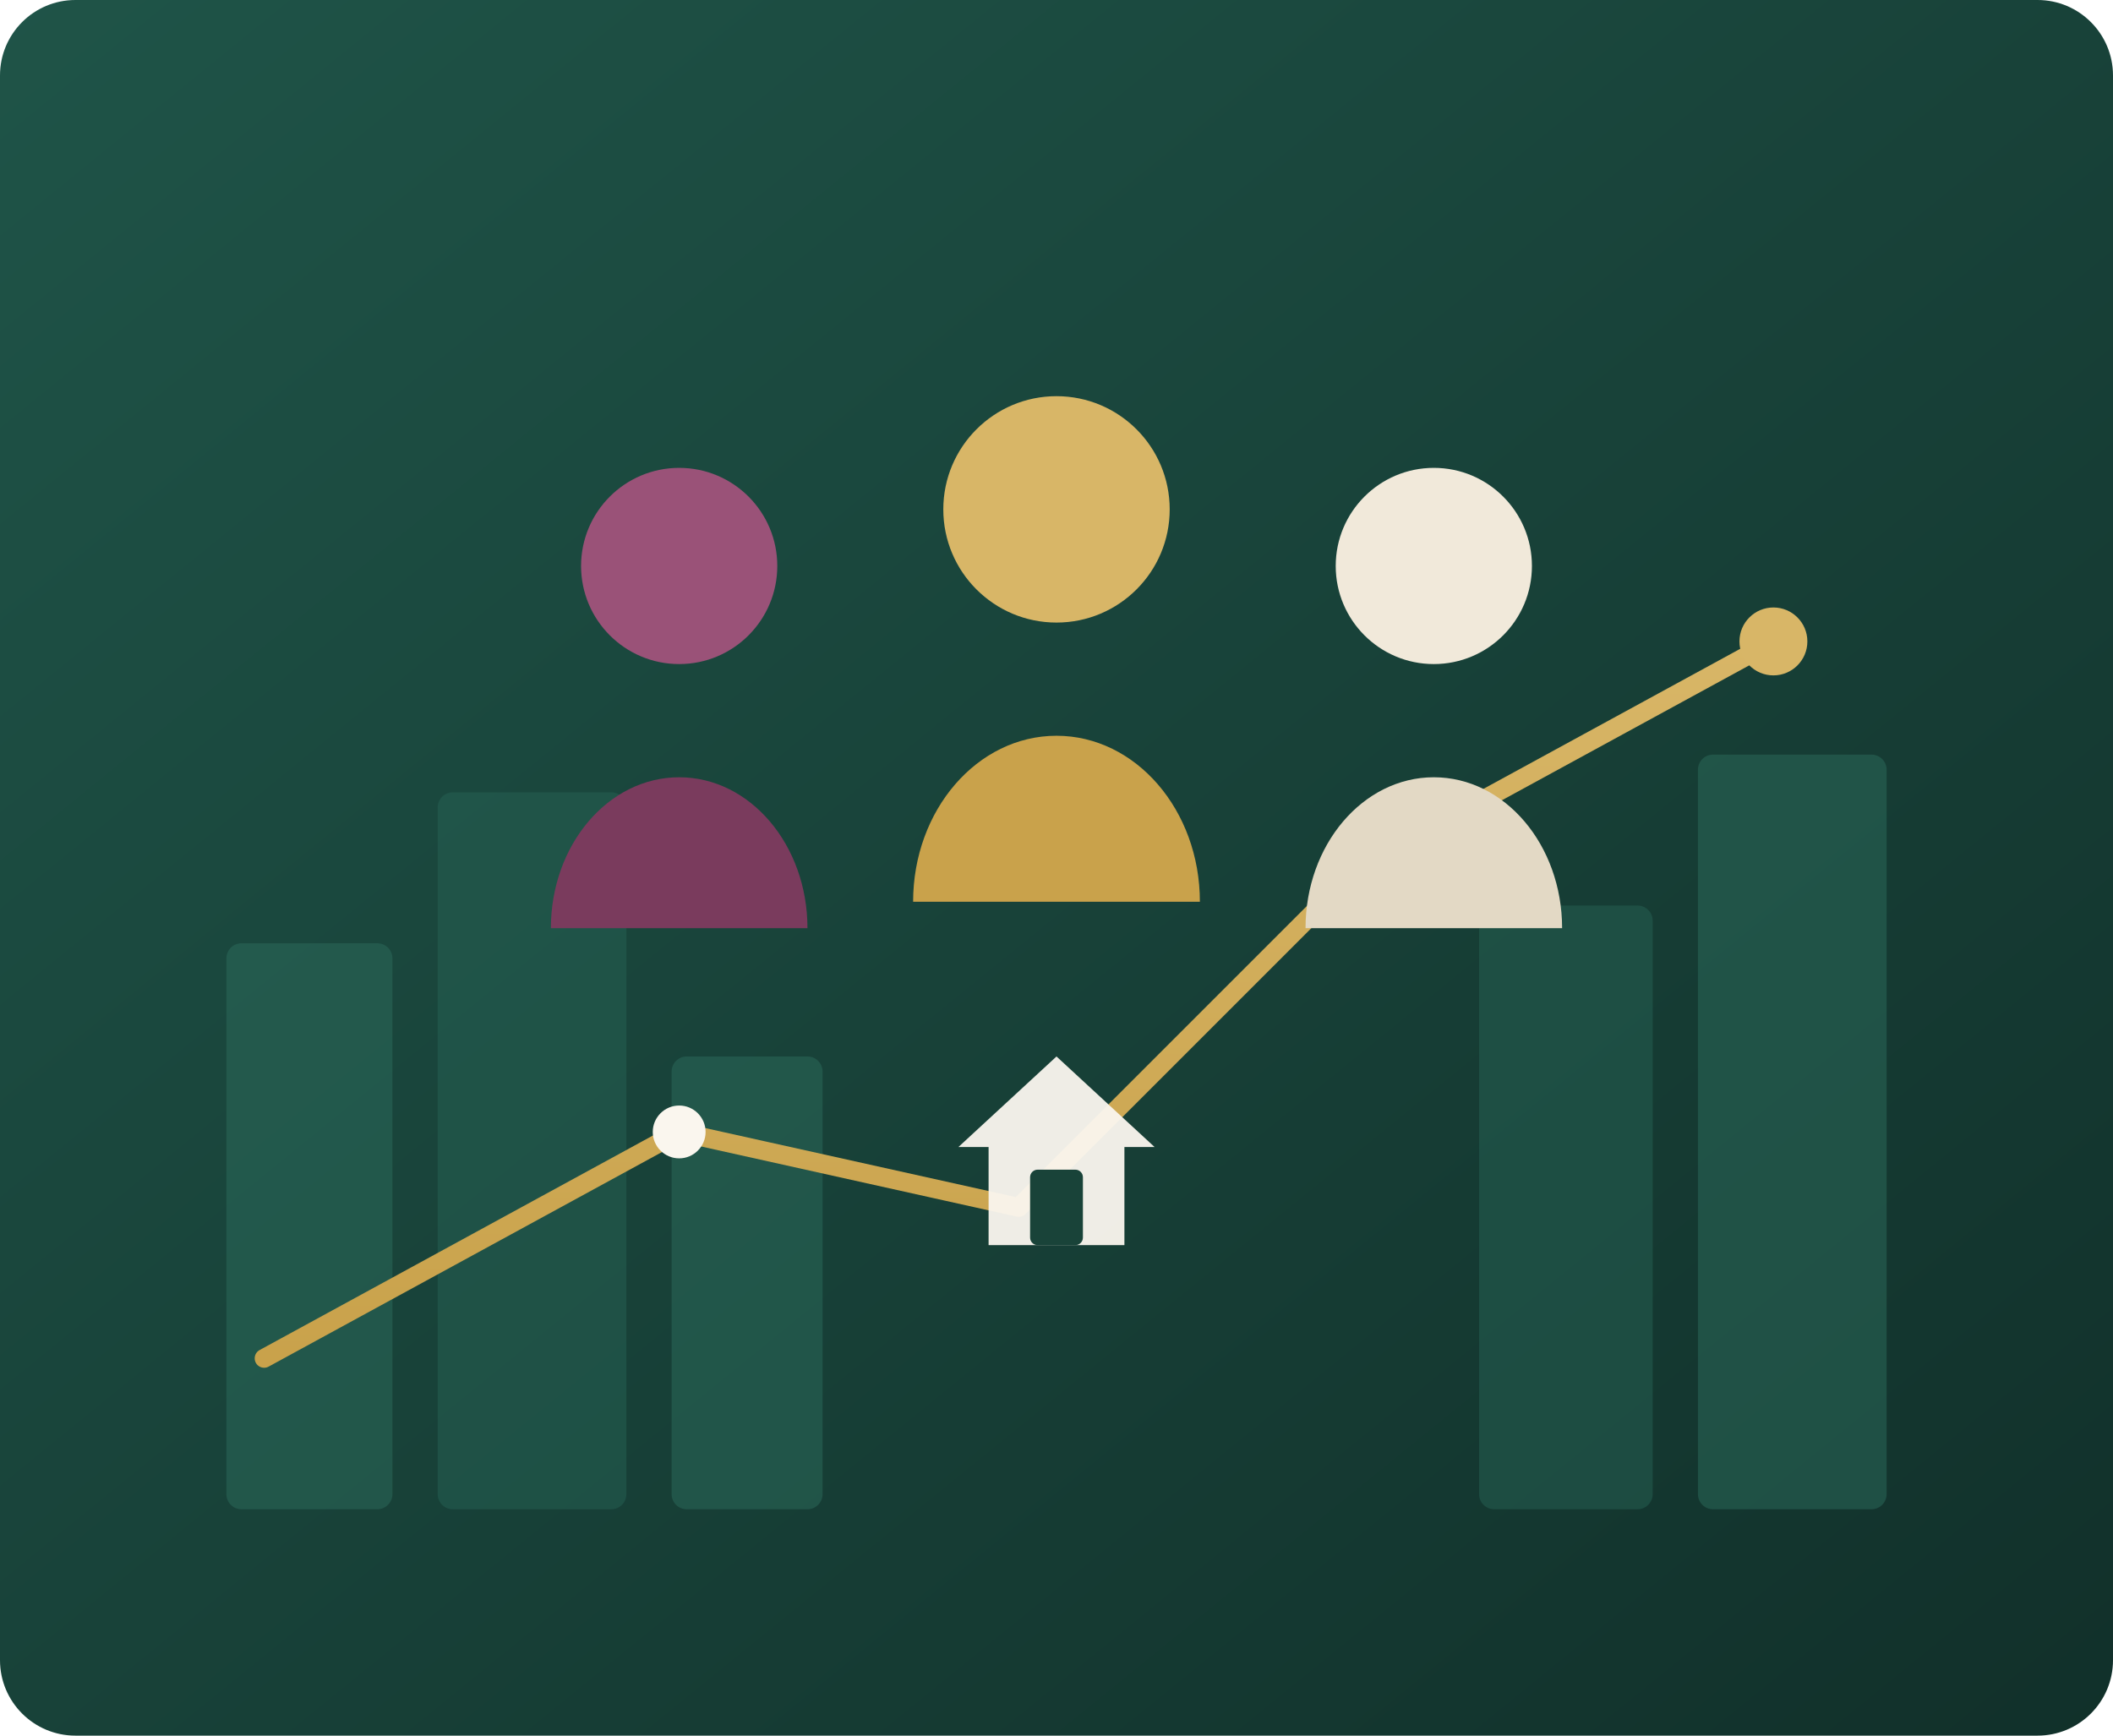
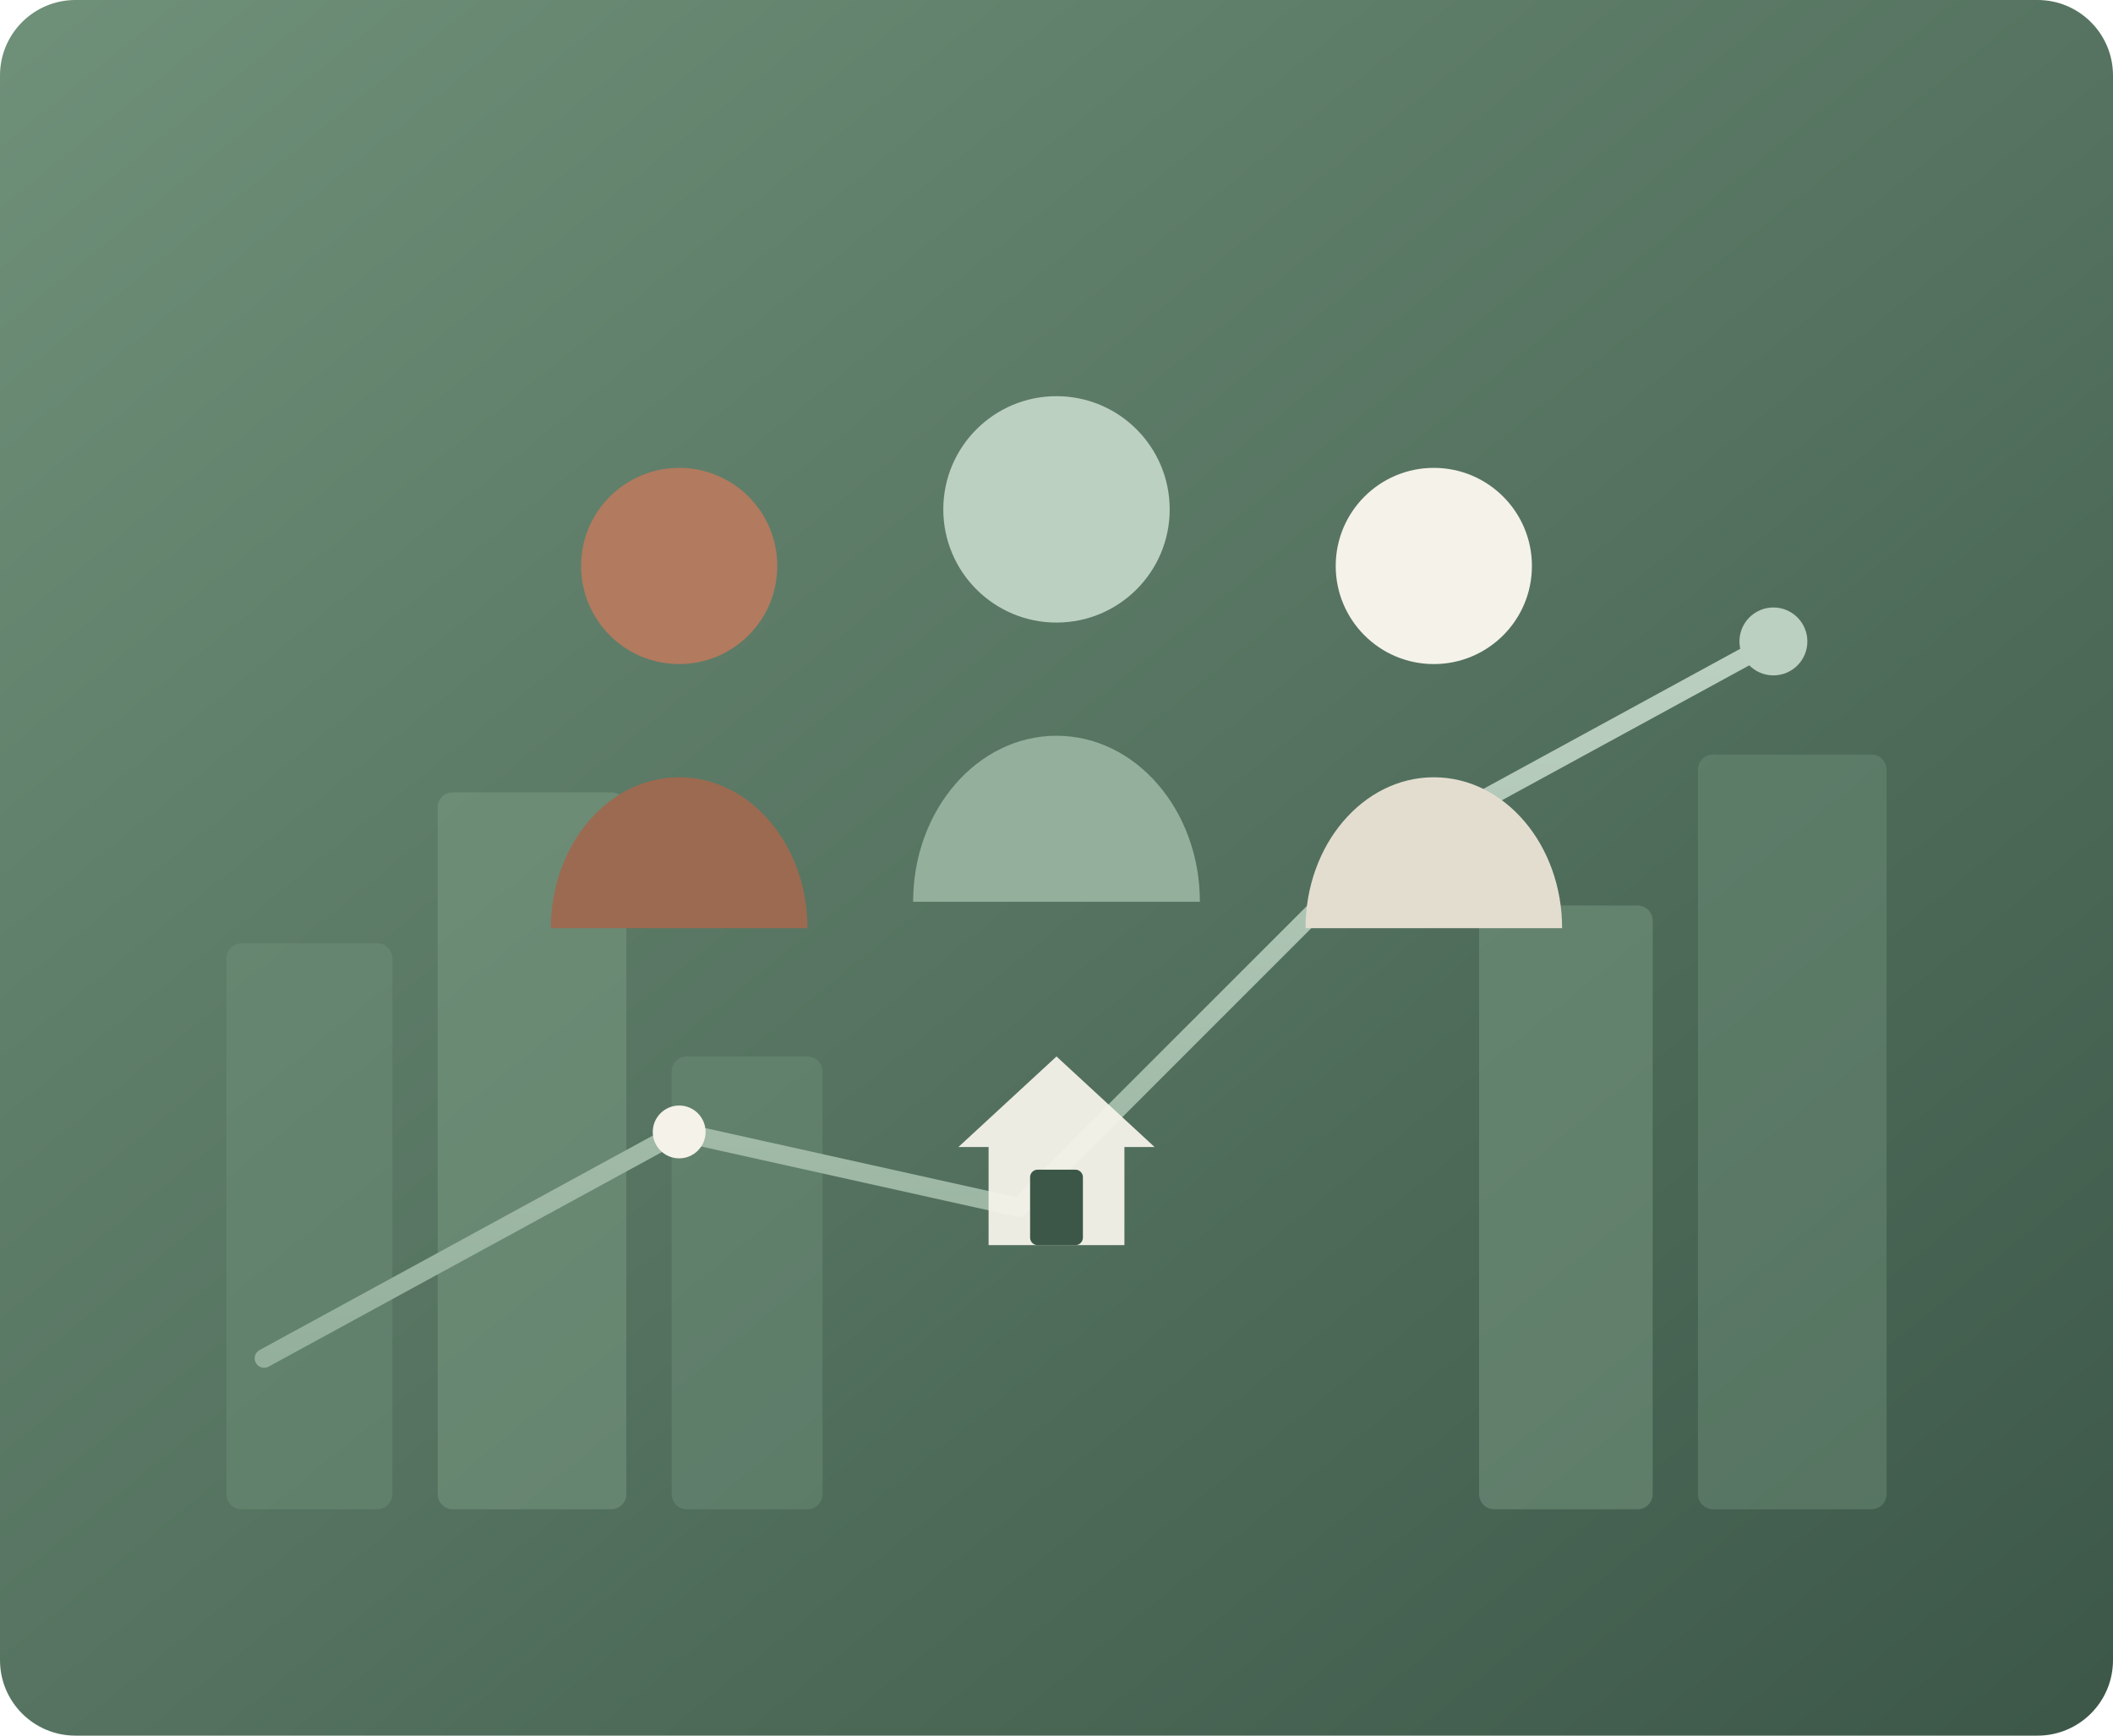
<svg xmlns="http://www.w3.org/2000/svg" viewBox="0 0 560 460" width="560" height="460" role="img" aria-label="Illustration: women collaborating around real estate growth">
  <defs>
    <linearGradient id="bg" x1="0" y1="0" x2="1" y2="1">
-       <stop offset="0" stop-color="#1f5448" />
-       <stop offset="1" stop-color="#11302a" />
+       <stop offset="0" stop-color="#6f9079" />
+       <stop offset="1" stop-color="#3c5748" />
    </linearGradient>
-     <linearGradient id="gold" x1="0" y1="0" x2="0" y2="1">
-       <stop offset="0" stop-color="#d8b667" />
-       <stop offset="1" stop-color="#c9a24b" />
+     <linearGradient id="accent" x1="0" y1="0" x2="0" y2="1">
+       <stop offset="0" stop-color="#bcd0c1" />
+       <stop offset="1" stop-color="#94b09c" />
    </linearGradient>
  </defs>
  <rect width="560" height="460" rx="20" fill="url(#bg)" />
-   <g opacity="0.5">
-     <rect x="60" y="250" width="44" height="150" rx="4" fill="#2c6b5c" />
-     <rect x="116" y="210" width="50" height="190" rx="4" fill="#256153" />
-     <rect x="178" y="280" width="40" height="120" rx="4" fill="#2c6b5c" />
-     <rect x="392" y="240" width="46" height="160" rx="4" fill="#256153" />
-     <rect x="450" y="200" width="50" height="200" rx="4" fill="#2c6b5c" />
+   <g opacity="0.45">
+     <rect x="60" y="250" width="44" height="150" rx="4" fill="#6f9079" />
+     <rect x="116" y="210" width="50" height="190" rx="4" fill="#7ea087" />
+     <rect x="178" y="280" width="40" height="120" rx="4" fill="#6f9079" />
+     <rect x="392" y="240" width="46" height="160" rx="4" fill="#7ea087" />
+     <rect x="450" y="200" width="50" height="200" rx="4" fill="#6f9079" />
  </g>
-   <path d="M70 360 L180 300 L270 320 L360 230 L470 170" fill="none" stroke="url(#gold)" stroke-width="5" stroke-linecap="round" stroke-linejoin="round" />
-   <circle cx="470" cy="170" r="9" fill="#d8b667" />
-   <circle cx="360" cy="230" r="7" fill="#faf6ee" />
-   <circle cx="180" cy="300" r="7" fill="#faf6ee" />
+   <path d="M70 360 L180 300 L270 320 L360 230 L470 170" fill="none" stroke="url(#accent)" stroke-width="5" stroke-linecap="round" stroke-linejoin="round" />
+   <circle cx="470" cy="170" r="9" fill="#bcd0c1" />
+   <circle cx="360" cy="230" r="7" fill="#f5f2ea" />
+   <circle cx="180" cy="300" r="7" fill="#f5f2ea" />
  <g transform="translate(180,150)">
-     <circle cx="0" cy="0" r="26" fill="#9a5278" />
-     <path d="M-34 96 a34 40 0 0 1 68 0 z" fill="#7a3b5d" />
+     <circle cx="0" cy="0" r="26" fill="#b27a5e" />
+     <path d="M-34 96 a34 40 0 0 1 68 0 z" fill="#9c6a50" />
  </g>
  <g transform="translate(280,135)">
-     <circle cx="0" cy="0" r="30" fill="#d8b667" />
-     <path d="M-38 104 a38 44 0 0 1 76 0 z" fill="#c9a24b" />
+     <circle cx="0" cy="0" r="30" fill="#bcd0c1" />
+     <path d="M-38 104 a38 44 0 0 1 76 0 z" fill="#94b09c" />
  </g>
  <g transform="translate(380,150)">
-     <circle cx="0" cy="0" r="26" fill="#f1e9da" />
-     <path d="M-34 96 a34 40 0 0 1 68 0 z" fill="#e3d9c5" />
+     <circle cx="0" cy="0" r="26" fill="#f5f2ea" />
+     <path d="M-34 96 a34 40 0 0 1 68 0 z" fill="#e3ddd0" />
  </g>
  <g transform="translate(280,300)">
-     <path d="M0 -20 L26 4 L18 4 L18 30 L-18 30 L-18 4 L-26 4 Z" fill="#faf6ee" opacity="0.95" />
-     <rect x="-7" y="10" width="14" height="20" rx="2" fill="#194339" />
+     <path d="M0 -20 L26 4 L18 4 L18 30 L-18 30 L-18 4 L-26 4 Z" fill="#f5f2ea" opacity="0.95" />
+     <rect x="-7" y="10" width="14" height="20" rx="2" fill="#3c5748" />
  </g>
</svg>
